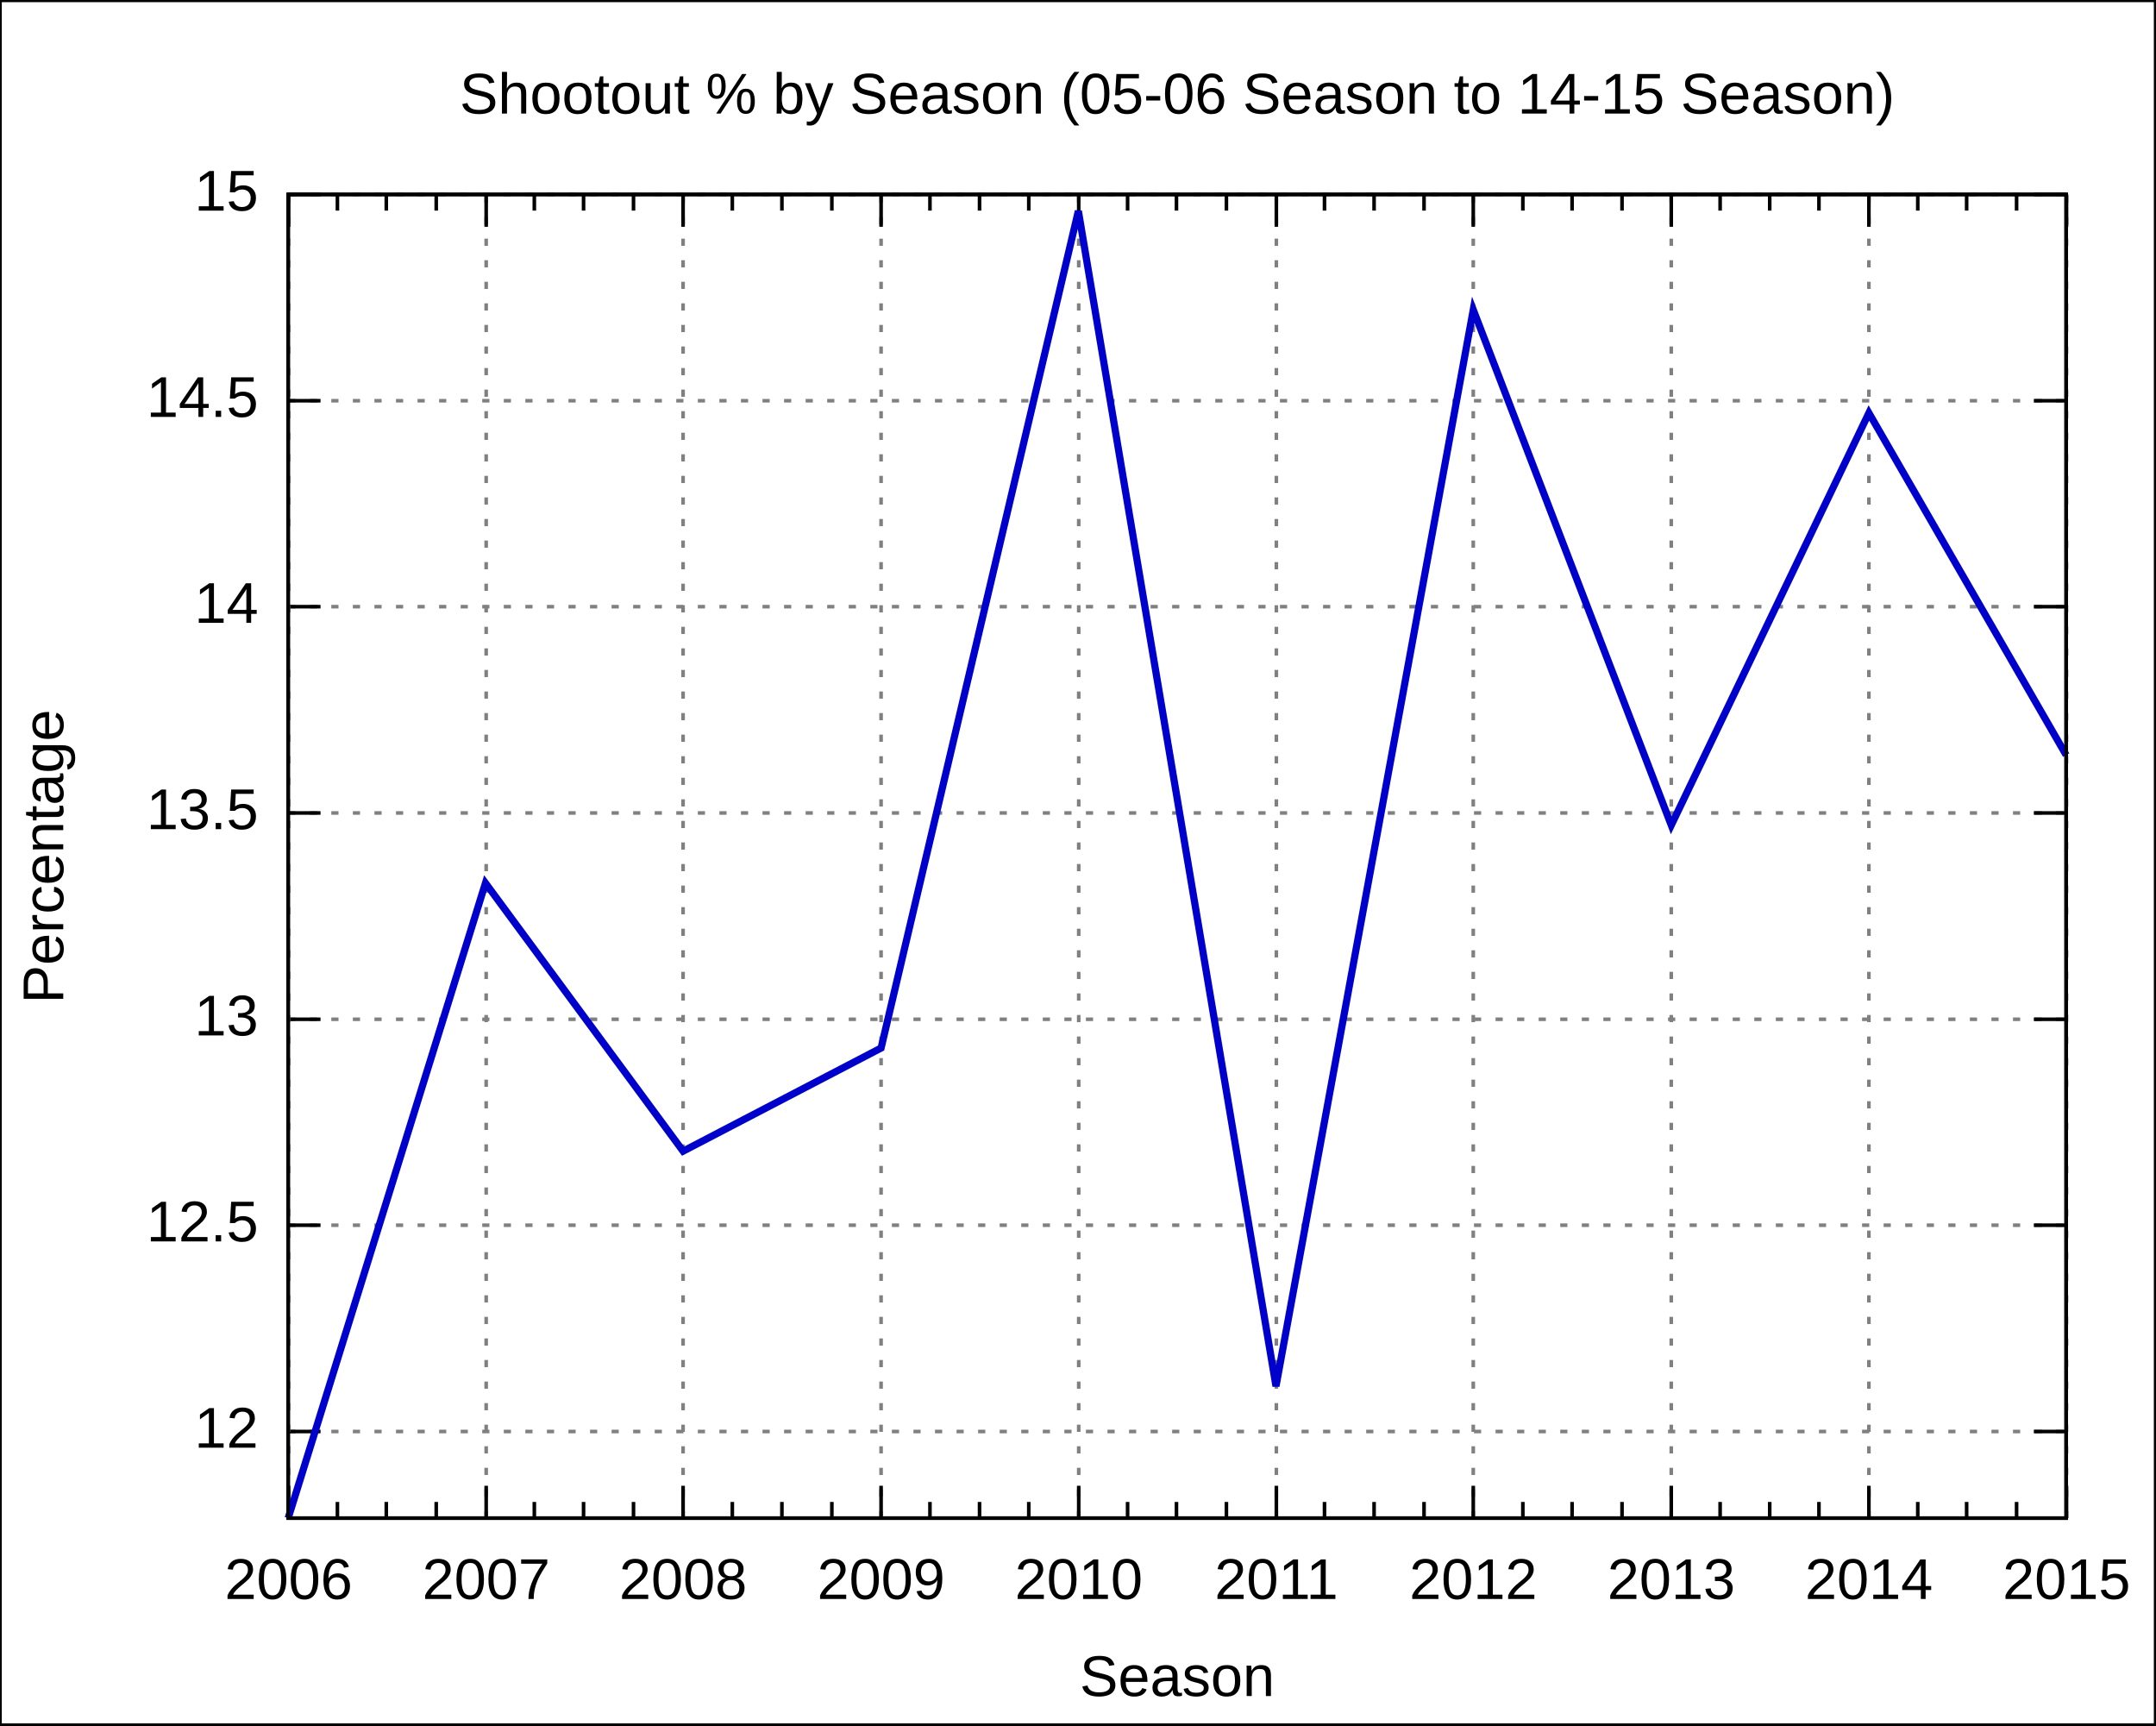
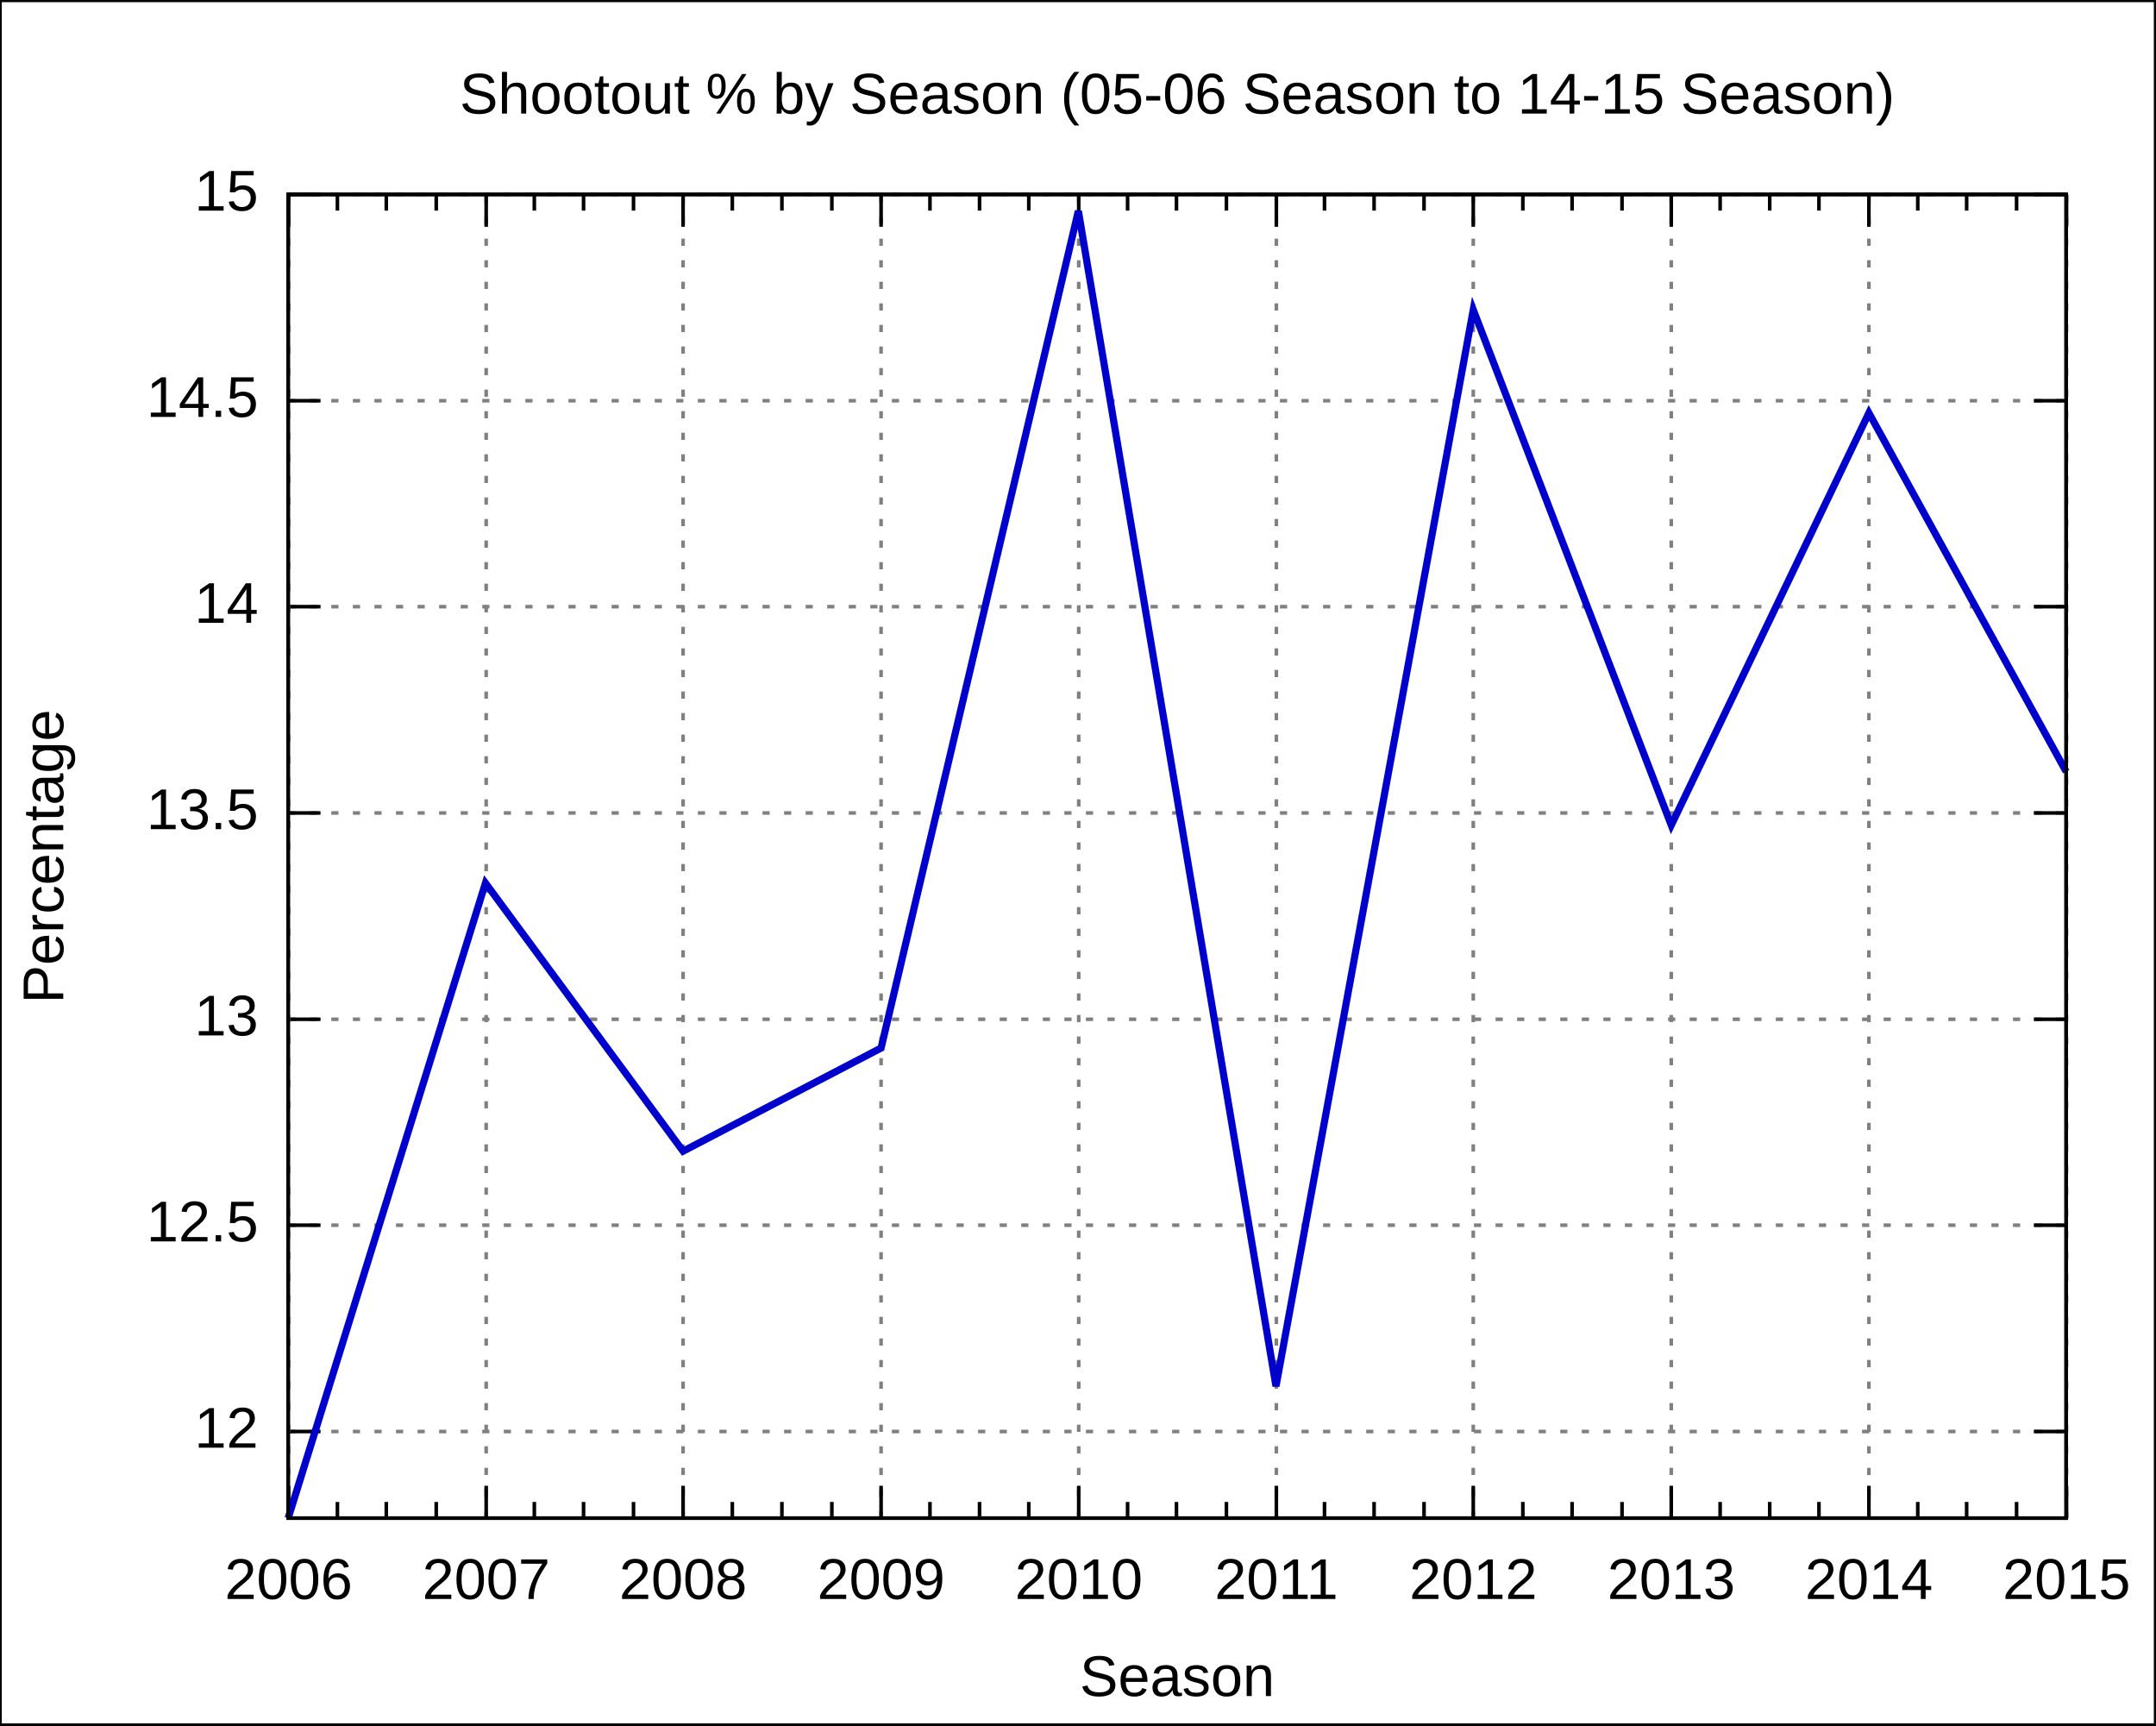
<svg xmlns="http://www.w3.org/2000/svg" xmlns:xlink="http://www.w3.org/1999/xlink" width="600" height="480" viewBox="0 0 600 480">
  <g id="gnuplot_canvas">
    <rect x="0" y="0" width="600" height="480" fill="none" />
    <defs>
      <circle id="gpDot" r="0.5" stroke-width="0.5" />
      <path id="gpPt0" stroke-width="0.222" stroke="currentColor" d="M-1,0 h2 M0,-1 v2" />
      <path id="gpPt1" stroke-width="0.222" stroke="currentColor" d="M-1,-1 L1,1 M1,-1 L-1,1" />
      <path id="gpPt2" stroke-width="0.222" stroke="currentColor" d="M-1,0 L1,0 M0,-1 L0,1 M-1,-1 L1,1 M-1,1 L1,-1" />
      <rect id="gpPt3" stroke-width="0.222" stroke="currentColor" x="-1" y="-1" width="2" height="2" />
      <rect id="gpPt4" stroke-width="0.222" stroke="currentColor" fill="currentColor" x="-1" y="-1" width="2" height="2" />
      <circle id="gpPt5" stroke-width="0.222" stroke="currentColor" cx="0" cy="0" r="1" />
      <use xlink:href="#gpPt5" id="gpPt6" fill="currentColor" stroke="none" />
      <path id="gpPt7" stroke-width="0.222" stroke="currentColor" d="M0,-1.33 L-1.33,0.67 L1.33,0.67 z" />
      <use xlink:href="#gpPt7" id="gpPt8" fill="currentColor" stroke="none" />
      <use xlink:href="#gpPt7" id="gpPt9" stroke="currentColor" transform="rotate(180)" />
      <use xlink:href="#gpPt9" id="gpPt10" fill="currentColor" stroke="none" />
      <use xlink:href="#gpPt3" id="gpPt11" stroke="currentColor" transform="rotate(45)" />
      <use xlink:href="#gpPt11" id="gpPt12" fill="currentColor" stroke="none" />
    </defs>
    <g style="fill:none; color:white; stroke:currentColor; stroke-width:1.00; stroke-linecap:butt; stroke-linejoin:miter">
</g>
    <g style="fill:none; color:black; stroke:currentColor; stroke-width:1.00; stroke-linecap:butt; stroke-linejoin:miter">
      <g style="stroke:none; shape-rendering:crispEdges">
        <polygon fill="rgb(255, 255, 255)" points="0.0,480.0 599.9,480.0 599.9,0.1 0.0,0.1 " />
      </g>
      <path stroke="black" d="M0.0,480.0 L0.0,0.1 L599.9,0.1 L599.9,480.0 L0.0,480.0  " />
    </g>
    <g style="fill:none; color:gray; stroke:currentColor; stroke-width:1.00; stroke-linecap:butt; stroke-linejoin:miter">
      <path stroke="gray" stroke-dasharray=" 2,4" class="gridline" d="M80.2,398.3 L575.0,398.3  " />
    </g>
    <g style="fill:none; color:black; stroke:currentColor; stroke-width:1.00; stroke-linecap:butt; stroke-linejoin:miter">
      <path stroke="black" d="M80.2,398.3 L89.2,398.3 M575.0,398.3 L566.0,398.3  " />
      <g transform="translate(71.9,402.8)" style="stroke:none; fill:black; font-family:Arial; font-size:12.00pt; text-anchor:end">
        <text> 12</text>
      </g>
    </g>
    <g style="fill:none; color:gray; stroke:currentColor; stroke-width:1.00; stroke-linecap:butt; stroke-linejoin:miter">
      <path stroke="gray" stroke-dasharray=" 2,4" class="gridline" d="M80.2,340.9 L575.0,340.9  " />
    </g>
    <g style="fill:none; color:black; stroke:currentColor; stroke-width:1.00; stroke-linecap:butt; stroke-linejoin:miter">
      <path stroke="black" d="M80.2,340.9 L89.2,340.9 M575.0,340.9 L566.0,340.9  " />
      <g transform="translate(71.9,345.4)" style="stroke:none; fill:black; font-family:Arial; font-size:12.00pt; text-anchor:end">
        <text> 12.5</text>
      </g>
    </g>
    <g style="fill:none; color:gray; stroke:currentColor; stroke-width:1.00; stroke-linecap:butt; stroke-linejoin:miter">
      <path stroke="gray" stroke-dasharray=" 2,4" class="gridline" d="M80.2,283.6 L575.0,283.6  " />
    </g>
    <g style="fill:none; color:black; stroke:currentColor; stroke-width:1.00; stroke-linecap:butt; stroke-linejoin:miter">
      <path stroke="black" d="M80.2,283.6 L89.2,283.6 M575.0,283.6 L566.0,283.6  " />
      <g transform="translate(71.9,288.1)" style="stroke:none; fill:black; font-family:Arial; font-size:12.00pt; text-anchor:end">
        <text> 13</text>
      </g>
    </g>
    <g style="fill:none; color:gray; stroke:currentColor; stroke-width:1.00; stroke-linecap:butt; stroke-linejoin:miter">
      <path stroke="gray" stroke-dasharray=" 2,4" class="gridline" d="M80.2,226.2 L575.0,226.2  " />
    </g>
    <g style="fill:none; color:black; stroke:currentColor; stroke-width:1.00; stroke-linecap:butt; stroke-linejoin:miter">
      <path stroke="black" d="M80.2,226.2 L89.2,226.2 M575.0,226.2 L566.0,226.2  " />
      <g transform="translate(71.9,230.7)" style="stroke:none; fill:black; font-family:Arial; font-size:12.00pt; text-anchor:end">
        <text> 13.5</text>
      </g>
    </g>
    <g style="fill:none; color:gray; stroke:currentColor; stroke-width:1.00; stroke-linecap:butt; stroke-linejoin:miter">
      <path stroke="gray" stroke-dasharray=" 2,4" class="gridline" d="M80.2,168.8 L575.0,168.8  " />
    </g>
    <g style="fill:none; color:black; stroke:currentColor; stroke-width:1.00; stroke-linecap:butt; stroke-linejoin:miter">
      <path stroke="black" d="M80.2,168.8 L89.2,168.8 M575.0,168.8 L566.0,168.8  " />
      <g transform="translate(71.9,173.3)" style="stroke:none; fill:black; font-family:Arial; font-size:12.00pt; text-anchor:end">
        <text> 14</text>
      </g>
    </g>
    <g style="fill:none; color:gray; stroke:currentColor; stroke-width:1.00; stroke-linecap:butt; stroke-linejoin:miter">
      <path stroke="gray" stroke-dasharray=" 2,4" class="gridline" d="M80.2,111.5 L575.0,111.5  " />
    </g>
    <g style="fill:none; color:black; stroke:currentColor; stroke-width:1.00; stroke-linecap:butt; stroke-linejoin:miter">
      <path stroke="black" d="M80.2,111.5 L89.2,111.5 M575.0,111.5 L566.0,111.5  " />
      <g transform="translate(71.9,116.0)" style="stroke:none; fill:black; font-family:Arial; font-size:12.00pt; text-anchor:end">
        <text> 14.5</text>
      </g>
    </g>
    <g style="fill:none; color:gray; stroke:currentColor; stroke-width:1.00; stroke-linecap:butt; stroke-linejoin:miter">
      <path stroke="gray" stroke-dasharray=" 2,4" class="gridline" d="M80.2,54.1 L575.0,54.1  " />
    </g>
    <g style="fill:none; color:black; stroke:currentColor; stroke-width:1.00; stroke-linecap:butt; stroke-linejoin:miter">
      <path stroke="black" d="M80.2,54.1 L89.2,54.1 M575.0,54.1 L566.0,54.1  " />
      <g transform="translate(71.9,58.6)" style="stroke:none; fill:black; font-family:Arial; font-size:12.00pt; text-anchor:end">
        <text> 15</text>
      </g>
    </g>
    <g style="fill:none; color:gray; stroke:currentColor; stroke-width:1.00; stroke-linecap:butt; stroke-linejoin:miter">
      <path stroke="gray" stroke-dasharray=" 2,4" class="gridline" d="M80.3,422.4 L80.3,54.1  " />
    </g>
    <g style="fill:none; color:black; stroke:currentColor; stroke-width:1.00; stroke-linecap:butt; stroke-linejoin:miter">
      <path stroke="black" d="M80.3,422.4 L80.3,413.4 M80.3,54.1 L80.3,63.1  " />
      <g transform="translate(80.3,444.9)" style="stroke:none; fill:black; font-family:Arial; font-size:12.00pt; text-anchor:middle">
        <text>2006</text>
      </g>
      <path stroke="black" d="M93.9,422.4 L93.9,417.9 M93.9,54.1 L93.9,58.6 M107.5,422.4 L107.5,417.9 M107.5,54.1 L107.5,58.6    M121.4,422.4 L121.4,417.9 M121.4,54.1 L121.4,58.6  " />
    </g>
    <g style="fill:none; color:gray; stroke:currentColor; stroke-width:1.00; stroke-linecap:butt; stroke-linejoin:miter">
      <path stroke="gray" stroke-dasharray=" 2,4" class="gridline" d="M135.3,422.4 L135.3,54.1  " />
    </g>
    <g style="fill:none; color:black; stroke:currentColor; stroke-width:1.00; stroke-linecap:butt; stroke-linejoin:miter">
      <path stroke="black" d="M135.3,422.4 L135.3,413.4 M135.3,54.1 L135.3,63.1  " />
      <g transform="translate(135.3,444.9)" style="stroke:none; fill:black; font-family:Arial; font-size:12.00pt; text-anchor:middle">
        <text>2007</text>
      </g>
      <path stroke="black" d="M148.7,422.4 L148.7,417.9 M148.7,54.1 L148.7,58.6 M162.4,422.4 L162.4,417.9 M162.4,54.1 L162.4,58.6    M176.3,422.4 L176.3,417.9 M176.3,54.1 L176.3,58.6  " />
    </g>
    <g style="fill:none; color:gray; stroke:currentColor; stroke-width:1.00; stroke-linecap:butt; stroke-linejoin:miter">
      <path stroke="gray" stroke-dasharray=" 2,4" class="gridline" d="M190.1,422.4 L190.1,54.1  " />
    </g>
    <g style="fill:none; color:black; stroke:currentColor; stroke-width:1.00; stroke-linecap:butt; stroke-linejoin:miter">
      <path stroke="black" d="M190.1,422.4 L190.1,413.4 M190.1,54.1 L190.1,63.1  " />
      <g transform="translate(190.1,444.9)" style="stroke:none; fill:black; font-family:Arial; font-size:12.00pt; text-anchor:middle">
        <text>2008</text>
      </g>
      <path stroke="black" d="M203.8,422.4 L203.8,417.9 M203.8,54.1 L203.8,58.6 M217.6,422.4 L217.6,417.9 M217.6,54.1 L217.6,58.6    M231.5,422.4 L231.5,417.9 M231.5,54.1 L231.5,58.6  " />
    </g>
    <g style="fill:none; color:gray; stroke:currentColor; stroke-width:1.00; stroke-linecap:butt; stroke-linejoin:miter">
      <path stroke="gray" stroke-dasharray=" 2,4" class="gridline" d="M245.2,422.4 L245.2,54.1  " />
    </g>
    <g style="fill:none; color:black; stroke:currentColor; stroke-width:1.00; stroke-linecap:butt; stroke-linejoin:miter">
      <path stroke="black" d="M245.2,422.4 L245.2,413.4 M245.2,54.1 L245.2,63.1  " />
      <g transform="translate(245.2,444.9)" style="stroke:none; fill:black; font-family:Arial; font-size:12.00pt; text-anchor:middle">
        <text>2009</text>
      </g>
      <path stroke="black" d="M258.8,422.4 L258.8,417.9 M258.8,54.1 L258.8,58.6 M272.6,422.4 L272.6,417.9 M272.6,54.1 L272.6,58.6    M286.3,422.4 L286.3,417.9 M286.3,54.1 L286.3,58.6  " />
    </g>
    <g style="fill:none; color:gray; stroke:currentColor; stroke-width:1.00; stroke-linecap:butt; stroke-linejoin:miter">
      <path stroke="gray" stroke-dasharray=" 2,4" class="gridline" d="M300.2,422.4 L300.2,54.1  " />
    </g>
    <g style="fill:none; color:black; stroke:currentColor; stroke-width:1.00; stroke-linecap:butt; stroke-linejoin:miter">
      <path stroke="black" d="M300.2,422.4 L300.2,413.4 M300.2,54.1 L300.2,63.1  " />
      <g transform="translate(300.2,444.9)" style="stroke:none; fill:black; font-family:Arial; font-size:12.00pt; text-anchor:middle">
        <text>2010</text>
      </g>
      <path stroke="black" d="M313.8,422.4 L313.8,417.9 M313.8,54.1 L313.8,58.6 M327.4,422.4 L327.4,417.9 M327.4,54.1 L327.4,58.6    M341.3,422.4 L341.3,417.9 M341.3,54.1 L341.3,58.6  " />
    </g>
    <g style="fill:none; color:gray; stroke:currentColor; stroke-width:1.00; stroke-linecap:butt; stroke-linejoin:miter">
      <path stroke="gray" stroke-dasharray=" 2,4" class="gridline" d="M355.2,422.4 L355.2,54.1  " />
    </g>
    <g style="fill:none; color:black; stroke:currentColor; stroke-width:1.00; stroke-linecap:butt; stroke-linejoin:miter">
      <path stroke="black" d="M355.2,422.4 L355.2,413.4 M355.2,54.1 L355.2,63.1  " />
      <g transform="translate(355.2,444.9)" style="stroke:none; fill:black; font-family:Arial; font-size:12.00pt; text-anchor:middle">
        <text>2011</text>
      </g>
      <path stroke="black" d="M368.6,422.4 L368.6,417.9 M368.6,54.1 L368.6,58.6 M382.4,422.4 L382.4,417.9 M382.4,54.1 L382.4,58.6    M396.3,422.4 L396.3,417.9 M396.3,54.1 L396.3,58.6  " />
    </g>
    <g style="fill:none; color:gray; stroke:currentColor; stroke-width:1.00; stroke-linecap:butt; stroke-linejoin:miter">
      <path stroke="gray" stroke-dasharray=" 2,4" class="gridline" d="M410.0,422.4 L410.0,54.1  " />
    </g>
    <g style="fill:none; color:black; stroke:currentColor; stroke-width:1.00; stroke-linecap:butt; stroke-linejoin:miter">
      <path stroke="black" d="M410.0,422.4 L410.0,413.4 M410.0,54.1 L410.0,63.1  " />
      <g transform="translate(410.0,444.9)" style="stroke:none; fill:black; font-family:Arial; font-size:12.00pt; text-anchor:middle">
        <text>2012</text>
      </g>
      <path stroke="black" d="M423.8,422.4 L423.8,417.9 M423.8,54.1 L423.8,58.6 M437.5,422.4 L437.5,417.9 M437.5,54.1 L437.5,58.6    M451.4,422.4 L451.4,417.9 M451.4,54.1 L451.4,58.6  " />
    </g>
    <g style="fill:none; color:gray; stroke:currentColor; stroke-width:1.00; stroke-linecap:butt; stroke-linejoin:miter">
      <path stroke="gray" stroke-dasharray=" 2,4" class="gridline" d="M465.1,422.4 L465.1,54.1  " />
    </g>
    <g style="fill:none; color:black; stroke:currentColor; stroke-width:1.00; stroke-linecap:butt; stroke-linejoin:miter">
      <path stroke="black" d="M465.1,422.4 L465.1,413.4 M465.1,54.1 L465.1,63.1  " />
      <g transform="translate(465.1,444.9)" style="stroke:none; fill:black; font-family:Arial; font-size:12.00pt; text-anchor:middle">
        <text>2013</text>
      </g>
      <path stroke="black" d="M478.7,422.4 L478.7,417.9 M478.7,54.1 L478.7,58.6 M492.5,422.4 L492.5,417.9 M492.5,54.1 L492.5,58.6    M506.2,422.4 L506.2,417.9 M506.2,54.1 L506.2,58.6  " />
    </g>
    <g style="fill:none; color:gray; stroke:currentColor; stroke-width:1.00; stroke-linecap:butt; stroke-linejoin:miter">
      <path stroke="gray" stroke-dasharray=" 2,4" class="gridline" d="M520.1,422.4 L520.1,63.1 L520.1,54.1  " />
    </g>
    <g style="fill:none; color:black; stroke:currentColor; stroke-width:1.00; stroke-linecap:butt; stroke-linejoin:miter">
      <path stroke="black" d="M520.1,422.4 L520.1,413.4 M520.1,54.1 L520.1,63.1  " />
      <g transform="translate(520.1,444.9)" style="stroke:none; fill:black; font-family:Arial; font-size:12.00pt; text-anchor:middle">
        <text>2014</text>
      </g>
      <path stroke="black" d="M533.7,422.4 L533.7,417.9 M533.7,54.1 L533.7,58.6 M547.3,422.4 L547.3,417.9 M547.3,54.1 L547.3,58.6    M561.2,422.4 L561.2,417.9 M561.2,54.1 L561.2,58.6  " />
    </g>
    <g style="fill:none; color:gray; stroke:currentColor; stroke-width:1.00; stroke-linecap:butt; stroke-linejoin:miter">
      <path stroke="gray" stroke-dasharray=" 2,4" class="gridline" d="M575.1,422.4 L575.1,54.1  " />
    </g>
    <g style="fill:none; color:black; stroke:currentColor; stroke-width:1.00; stroke-linecap:butt; stroke-linejoin:miter">
      <path stroke="black" d="M575.1,422.4 L575.1,413.4 M575.1,54.1 L575.1,63.1  " />
      <g transform="translate(575.1,444.9)" style="stroke:none; fill:black; font-family:Arial; font-size:12.00pt; text-anchor:middle">
        <text>2015</text>
      </g>
      <path stroke="black" d="M80.2,54.1 L80.2,422.4 L575.0,422.4 L575.0,54.1 L80.2,54.1 Z  " />
      <g transform="translate(17.6,238.3) rotate(270)" style="stroke:none; fill:black; font-family:Arial; font-size:12.00pt; text-anchor:middle">
        <text>Percentage</text>
      </g>
      <g transform="translate(327.6,471.9)" style="stroke:none; fill:black; font-family:Arial; font-size:12.00pt; text-anchor:middle">
        <text>Season</text>
      </g>
      <g transform="translate(327.6,31.6)" style="stroke:none; fill:black; font-family:Arial; font-size:12.00pt; text-anchor:middle">
        <text>Shootout % by Season (05-06 Season to 14-15 Season)</text>
      </g>
    </g>
    <g id="gnuplot_plot_1">
      <g style="fill:none; color:white; stroke:black; stroke-width:2.00; stroke-linecap:butt; stroke-linejoin:miter">
</g>
      <g style="fill:none; color:red; stroke:currentColor; stroke-width:2.00; stroke-linecap:butt; stroke-linejoin:miter">
-         <path stroke="rgb(  0,   0, 205)" d="M575.0,210.1 L520.1,114.9 L465.1,229.6 L410.0,86.2 L355.1,385.7 L300.1,58.7 L245.2,291.6 L190.1,320.3    L135.1,245.7 L80.2,422.4  " />
+         <path stroke="rgb(  0,   0, 205)" d="M575.0,214.7 L520.1,114.9 L465.1,229.6 L410.0,86.2 L355.1,385.7 L300.1,58.7 L245.2,291.6 L190.1,320.3    L135.1,245.7 L80.2,422.4  " />
      </g>
    </g>
    <g style="fill:none; color:white; stroke:rgb(  0,   0, 205); stroke-width:1.00; stroke-linecap:butt; stroke-linejoin:miter">
</g>
    <g style="fill:none; color:black; stroke:currentColor; stroke-width:1.00; stroke-linecap:butt; stroke-linejoin:miter">
      <path stroke="black" d="M80.2,54.1 L80.2,422.4 L575.0,422.4 L575.0,54.1 L80.2,54.1 Z  " />
    </g>
  </g>
</svg>
